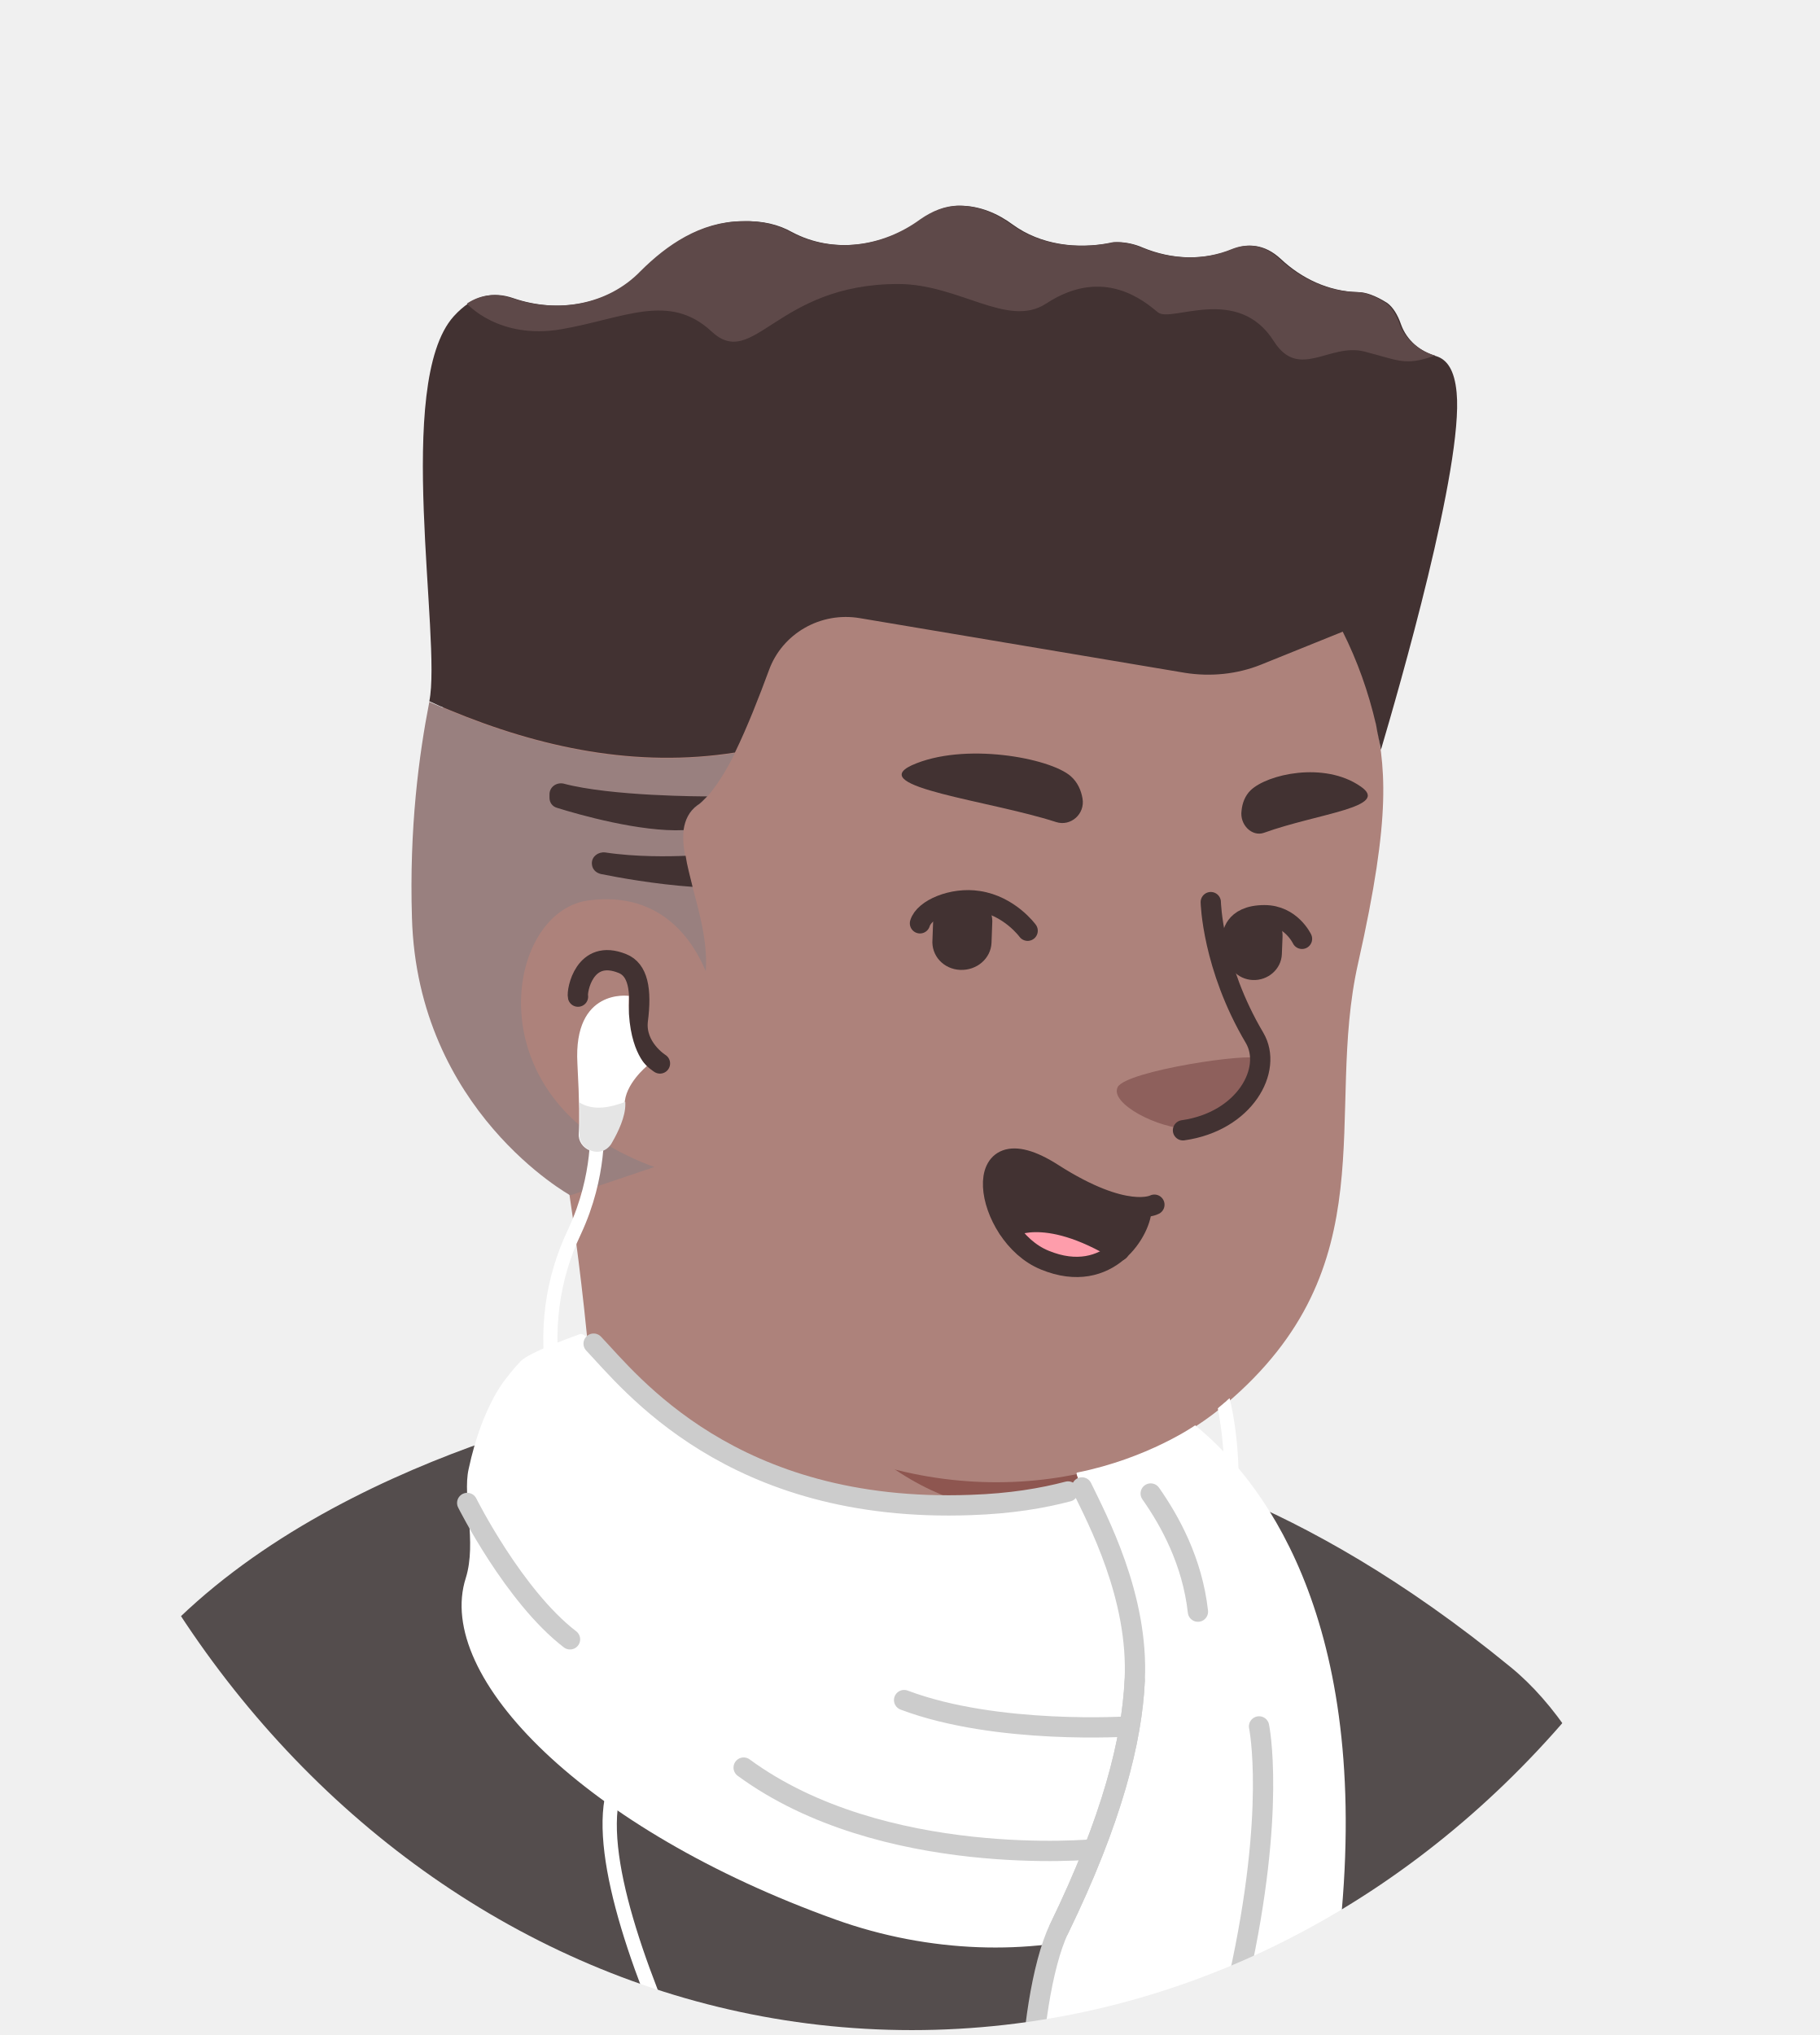
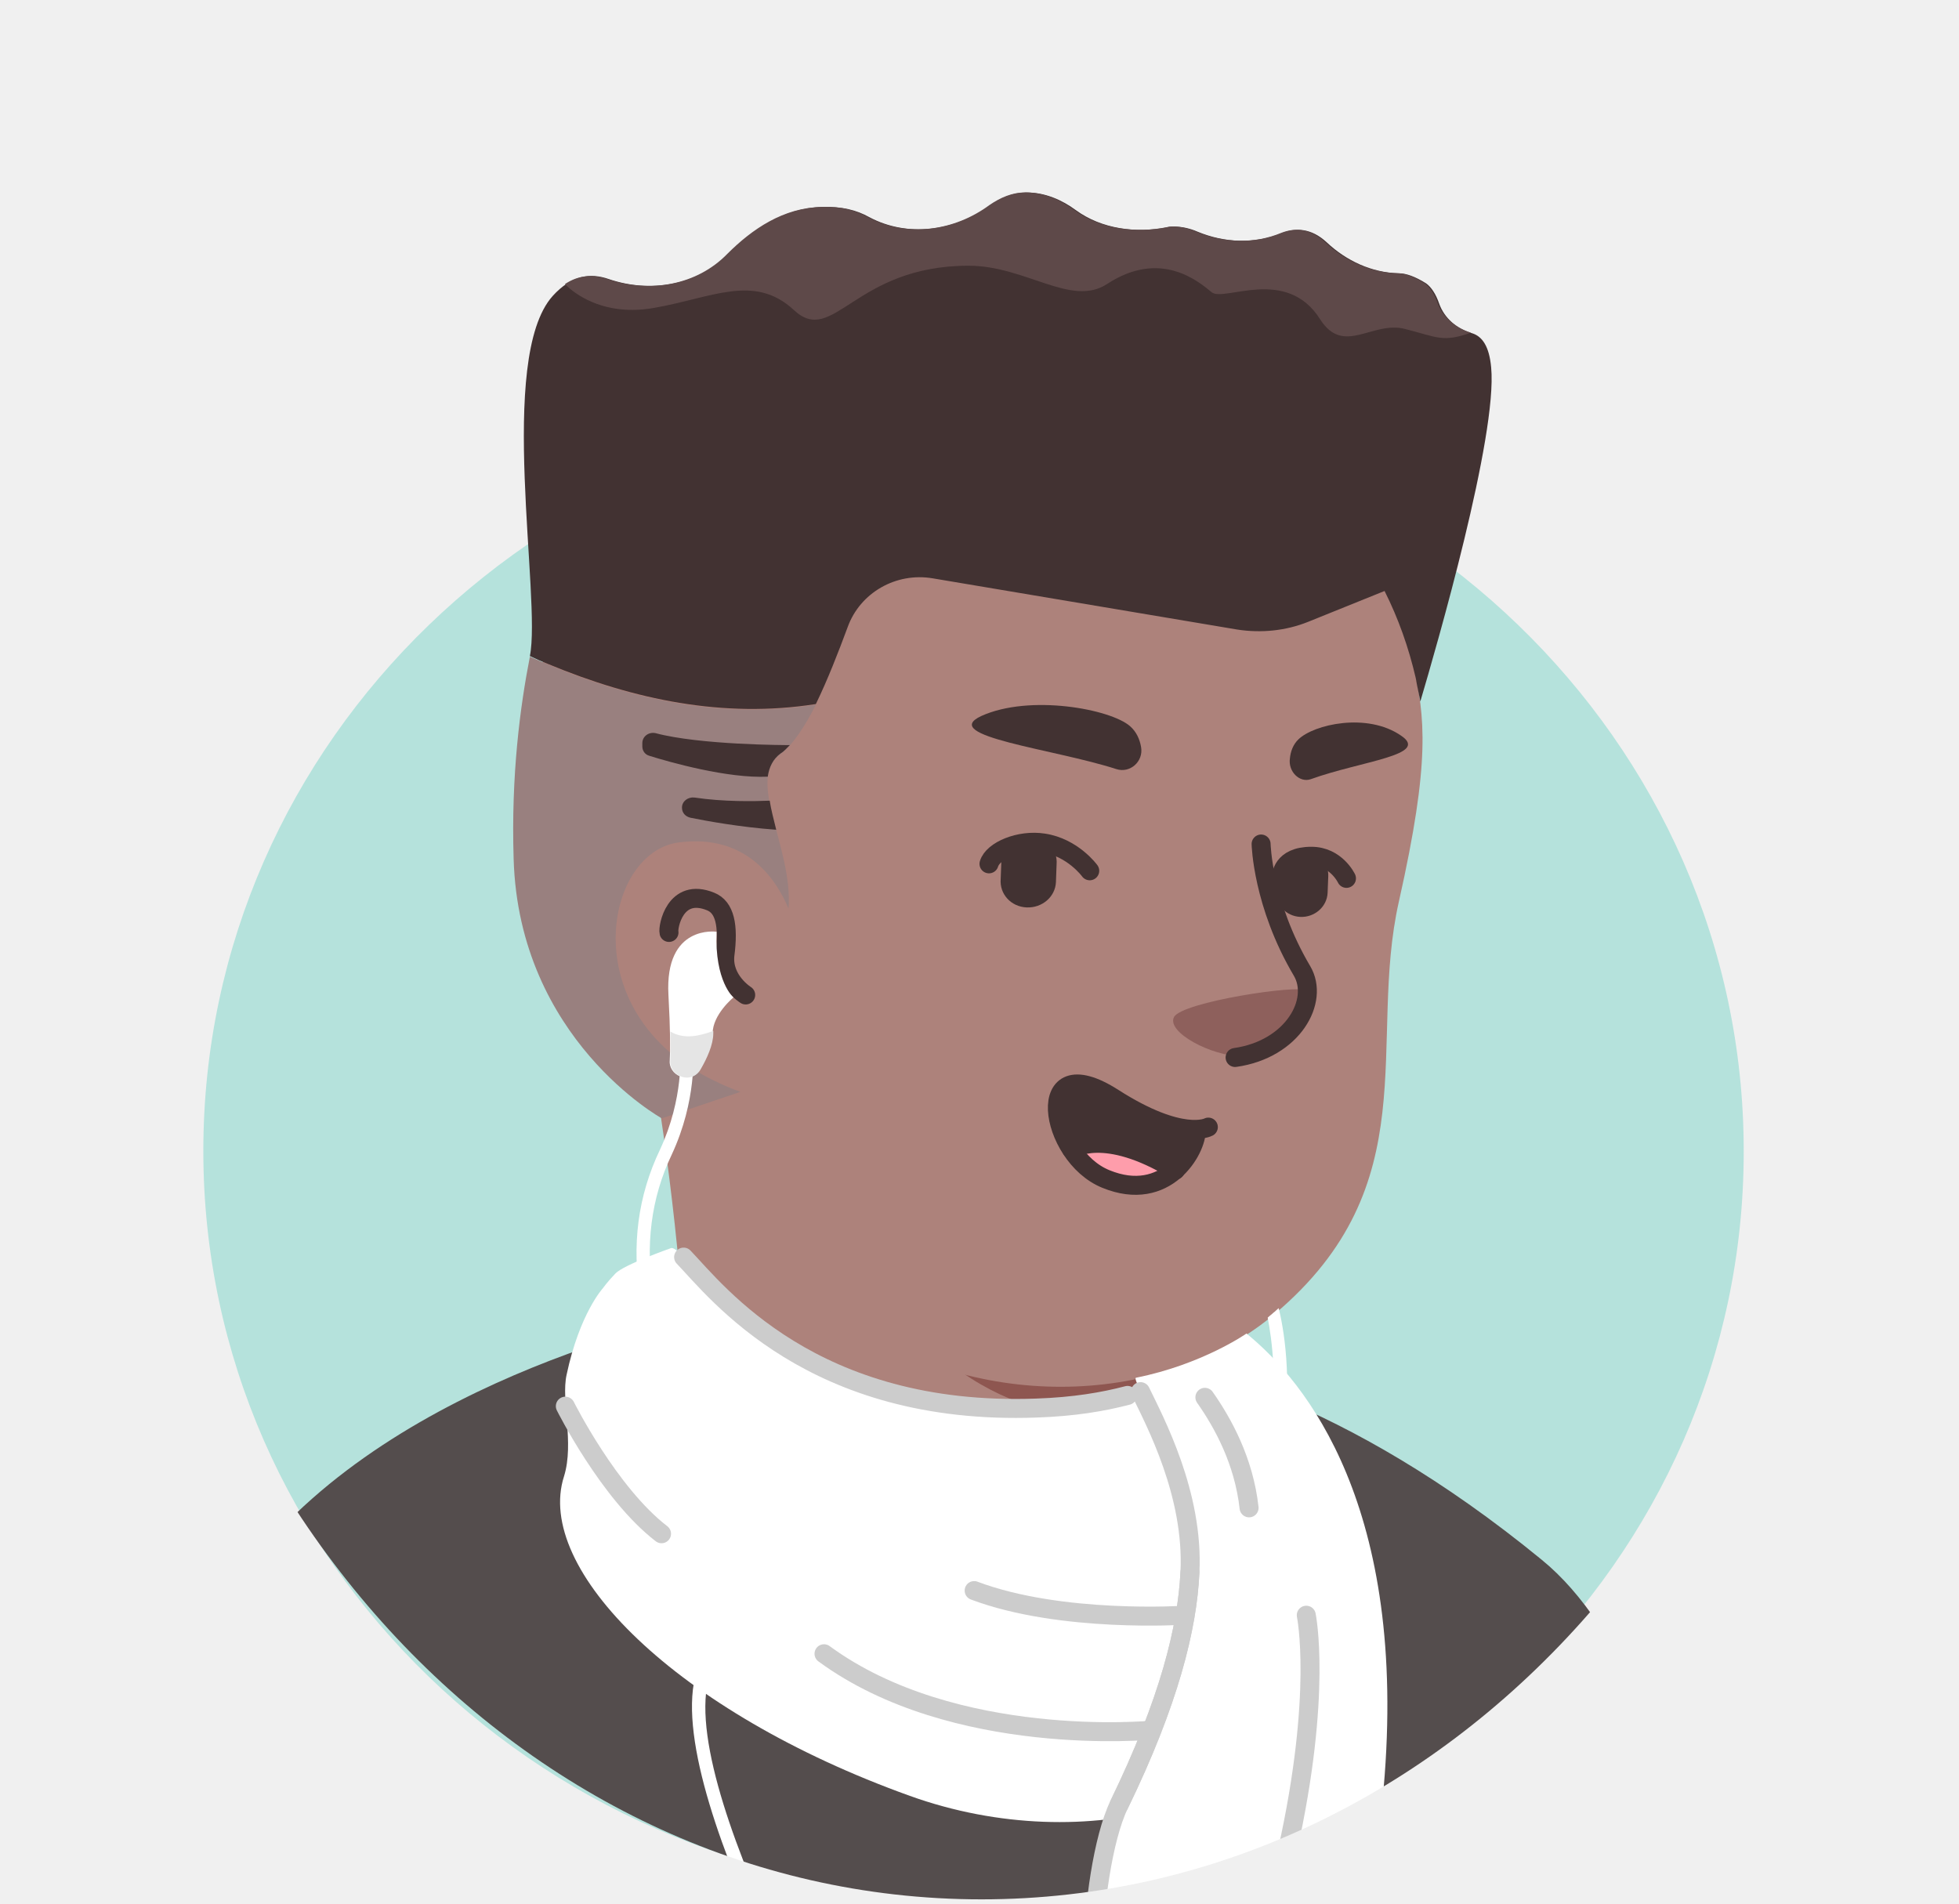
- <svg xmlns="http://www.w3.org/2000/svg" width="186" height="208" viewBox="0 0 186 208" fill="none">
-   <mask id="mask0_17_1805" style="mask-type:alpha" maskUnits="userSpaceOnUse" x="0" y="0" width="186" height="208">
-     <path d="M93.213 207.5C42.018 207.5 0.595 161.141 0.595 104C0.595 46.79 42.079 0.5 93.213 0.5C144.408 0.5 185.831 46.859 185.831 104C185.892 161.21 144.408 207.5 93.213 207.5Z" fill="#F7C0B5" />
+ <svg xmlns="http://www.w3.org/2000/svg" width="214" height="208" viewBox="0 0 214 208" fill="none">
+   <path d="M106.347 206.983C59.841 206.983 22.212 170.591 22.212 125.735C22.212 80.825 59.897 44.487 106.347 44.487C152.853 44.487 190.482 80.879 190.482 125.735C190.537 170.645 152.853 206.983 106.347 206.983Z" fill="#B5E2DC" />
+   <mask id="mask0_17_1803" style="mask-type:alpha" maskUnits="userSpaceOnUse" x="14" y="0" width="186" height="208">
+     <path d="M107.213 207.5C56.018 207.5 14.595 161.141 14.595 104C14.595 46.79 56.079 0.5 107.213 0.5C158.408 0.5 199.831 46.859 199.831 104C199.892 161.21 158.408 207.5 107.213 207.5Z" fill="#F7C0B5" />
  </mask>
-   <g mask="url(#mask0_17_1805)">
-     <path d="M152.375 191.153C151.878 191.498 151.31 191.843 150.813 192.188C150.245 192.533 149.748 192.878 149.18 193.154C148.683 193.43 148.257 193.706 147.76 193.982C147.689 194.051 147.618 194.051 147.547 194.12C145.914 195.086 144.21 195.983 142.506 196.811C142.009 197.087 141.441 197.363 140.944 197.57C140.944 197.57 140.873 197.639 140.802 197.639C140.234 197.915 139.666 198.191 139.098 198.467C137.962 199.019 136.755 199.502 135.619 199.985C135.051 200.261 134.412 200.468 133.844 200.675C133.276 200.882 132.637 201.158 132.069 201.365C131.501 201.572 130.862 201.848 130.294 202.055C130.294 202.055 130.294 202.055 130.223 202.055C129.655 202.262 129.016 202.469 128.448 202.676C127.17 203.09 125.821 203.504 124.543 203.918C124.117 204.056 123.62 204.194 123.194 204.332C121.845 204.746 120.496 205.091 119.147 205.367C118.65 205.505 118.153 205.574 117.585 205.712C116.307 205.988 114.958 206.264 113.68 206.54C113.396 206.609 113.183 206.609 112.899 206.678C112.473 206.747 111.976 206.816 111.55 206.885C110.911 206.954 110.343 207.092 109.704 207.161C109.42 207.23 109.136 207.23 108.852 207.299C108.497 207.368 108.071 207.437 107.645 207.437C106.509 207.575 105.302 207.713 104.166 207.851C103.811 207.92 103.385 207.92 103.03 207.989H102.959C102.462 208.058 101.965 208.058 101.468 208.127C100.971 208.196 100.474 208.196 99.977 208.196C99.693 208.196 99.338 208.265 99.054 208.265C98.486 208.265 97.989 208.334 97.492 208.334C96.782 208.334 96.143 208.403 95.433 208.403C94.723 208.403 94.084 208.403 93.374 208.403C92.877 208.403 92.38 208.403 91.883 208.403C61.992 207.989 35.012 195.638 15.842 176.042C15.842 176.042 15.842 175.973 15.771 175.973C17.972 171.764 26.137 164.174 34.657 157.895C45.449 149.96 60.714 145.061 60.714 145.061C60.714 145.061 70.725 143.474 107.858 150.995C136.187 156.791 148.257 180.32 152.375 191.153Z" fill="#AD827B" />
-     <path d="M115.739 170.108C114.248 177.215 104.592 181.424 88.333 175.076C68.382 167.21 60.714 145.061 60.714 145.061C59.649 129.191 57.164 115.598 57.164 115.598C80.239 113.666 107.503 139.886 107.503 139.886L110.627 152.858C110.911 153.962 111.479 154.928 112.331 155.618C113.822 158.102 116.733 165.554 115.739 170.108Z" fill="#AD827B" />
-     <path d="M112.331 155.687C98.77 154.997 88.759 153.065 78.038 134.366C87.126 142.163 97.847 145.13 109.136 146.51L110.627 152.858C110.911 154.031 111.479 154.997 112.331 155.687Z" fill="#8E5650" />
-     <path d="M140.376 72.542C141.654 78.338 142.293 83.03 138.814 98.486C135.335 113.942 142.009 129.398 125.253 143.543C113.964 153.065 94.226 154.859 78.464 144.44C73.139 140.921 68.24 136.022 64.264 129.605C61.14 124.568 57.519 119.807 53.472 115.46C47.863 109.526 41.118 97.589 44.455 76.475C49.851 42.113 84.854 38.179 105.515 41.975C126.176 45.77 136.897 57.224 140.376 72.542Z" fill="#AD827B" />
-     <path d="M72.429 99.521C72.429 99.521 70.228 89.171 59.862 90.413C50.916 91.517 47.792 112.355 68.098 118.151" fill="#AD827B" />
-     <path d="M67.459 108.698C67.459 108.698 64.903 107.111 65.187 104.351C65.613 101.108 65.187 99.107 63.625 98.486C59.72 96.899 58.939 101.315 59.081 101.867" stroke="#423232" stroke-width="2.074" stroke-miterlimit="10" stroke-linecap="round" stroke-linejoin="round" />
-     <path d="M121.632 115.391C121.632 115.391 124.33 115.529 126.886 112.562C128.306 110.906 129.513 108.836 128.732 108.215C127.951 107.525 115.1 109.457 114.248 111.113C113.396 112.769 118.366 115.391 121.632 115.391Z" fill="#8E605C" />
-     <path d="M123.762 92.207C123.762 92.207 123.904 98.762 128.235 106.076C130.152 109.319 127.241 114.632 120.922 115.529" stroke="#423232" stroke-width="2.074" stroke-miterlimit="10" stroke-linecap="round" stroke-linejoin="round" />
-     <path d="M67.424 151.412C67.424 151.412 66.004 142.856 63.59 143.339C52.372 145.823 19.641 155.069 8.21 179.081C-2.582 201.92 -3.576 233.936 -3.576 233.936H175.982C175.982 233.936 172.716 185.291 154.399 170.387C143.536 161.486 133.738 156.035 125.715 152.723C115.065 148.307 104.344 157.553 101.291 157.346C95.824 157.07 67.424 151.412 67.424 151.412Z" fill="#544D4D" />
-     <path d="M31.569 233.936L28.374 208.337" stroke="white" stroke-width="2.074" stroke-miterlimit="10" stroke-linecap="round" stroke-linejoin="round" />
-     <path d="M155.535 199.643C155.535 199.643 153.404 204.68 154.043 209.717C154.682 214.754 156.528 222.137 153.901 233.936" stroke="white" stroke-width="2.074" stroke-miterlimit="10" stroke-linecap="round" stroke-linejoin="round" />
-     <path d="M59.259 136.37C59.259 136.37 54.147 138.164 53.224 139.13C52.301 140.096 51.875 140.717 51.875 140.717C51.875 140.717 49.319 143.477 47.899 150.17C47.26 152.999 48.751 157.622 47.615 161.279C44.349 171.422 59.827 187.016 85.387 196.193C104.77 203.162 126.141 196.814 129.123 183.704C131.963 171.077 130.259 165.35 128.91 161.279C126.212 153.413 125.36 151.205 121.739 148.169C119.467 146.237 117.905 150.239 109.385 152.516C106.758 153.206 103.563 153.758 99.445 153.896C74.95 154.793 64.584 141.269 60.892 137.405C59.969 136.646 59.543 136.232 59.259 136.37Z" fill="white" />
-     <path d="M109.172 152.447C106.545 153.137 103.35 153.689 99.232 153.827C74.737 154.724 64.371 141.2 60.679 137.336" stroke="#CCCCCC" stroke-width="2.074" stroke-miterlimit="10" stroke-linecap="round" stroke-linejoin="round" />
-     <path d="M122.165 145.685C128.626 150.929 139.844 164.66 137.146 195.365C135.797 210.545 143.394 216.824 141.69 219.239C141.406 219.653 141.051 219.86 140.767 219.929C139.56 220.205 138.424 220.757 137.856 221.861C137.643 222.344 137.288 222.689 136.791 222.965C136.365 223.241 135.868 223.241 135.442 223.172C133.951 222.827 132.318 223.655 131.395 224.897C131.04 225.38 130.614 225.725 129.975 225.863C129.549 226.001 129.123 225.932 128.839 225.863C127.632 225.518 126.283 225.863 125.218 226.691C124.934 226.898 124.65 227.036 124.295 227.036C123.656 227.036 123.159 226.76 122.733 226.346C121.739 225.449 120.319 225.104 118.899 225.587C118.757 225.656 118.686 225.656 118.544 225.656C117.55 225.794 116.769 225.035 116.201 223.724C115.633 222.482 114.284 221.93 112.864 222.068C112.58 222.068 112.296 222.068 111.941 221.999C109.172 221.378 105.622 217.652 105.551 213.098C105.48 208.613 106.545 200.816 108.32 197.159C113.787 185.912 115.775 177.839 116.059 171.767C116.627 160.658 109.385 150.722 110.095 150.515C117.337 149.066 122.165 145.685 122.165 145.685Z" fill="white" />
-     <path d="M108.249 197.159C113.716 185.912 115.704 177.839 115.988 171.767C116.414 163.211 112.154 155.276 110.592 152.033" stroke="#CCCCCC" stroke-width="2.074" stroke-miterlimit="10" stroke-linecap="round" stroke-linejoin="round" />
-     <path d="M105.48 213.098C105.409 208.613 106.474 200.816 108.249 197.159C113.716 185.912 115.704 177.839 115.988 171.767" stroke="#CCCCCC" stroke-width="2.074" stroke-miterlimit="10" stroke-linecap="round" stroke-linejoin="round" />
-     <path d="M111.799 189.017C111.799 189.017 90.215 191.087 76.015 180.668" stroke="#CCCCCC" stroke-width="2.074" stroke-miterlimit="10" stroke-linecap="round" stroke-linejoin="round" />
-     <path d="M117.621 152.654C119.609 155.483 121.881 159.623 122.449 164.729" stroke="#CCCCCC" stroke-width="2.074" stroke-miterlimit="10" stroke-linecap="round" stroke-linejoin="round" />
-     <path d="M126.638 225.863C126.638 225.863 123.017 218.411 126.638 202.196C130.472 184.946 128.697 176.459 128.697 176.459" stroke="#CCCCCC" stroke-width="2.074" stroke-miterlimit="10" stroke-linecap="round" stroke-linejoin="round" />
-     <path d="M47.757 153.62C47.757 153.62 52.514 163.142 58.265 167.558" stroke="#CCCCCC" stroke-width="2.074" stroke-miterlimit="10" stroke-linecap="round" stroke-linejoin="round" />
-     <path d="M115.42 176.459C115.42 176.459 101.93 177.356 92.416 173.768" stroke="#CCCCCC" stroke-width="2.074" stroke-miterlimit="10" stroke-linecap="round" stroke-linejoin="round" />
-     <path d="M98.154 99.134C96.451 99.065 95.172 97.685 95.314 96.029L95.385 94.097C95.457 92.441 96.876 91.199 98.581 91.337C100.285 91.406 101.563 92.786 101.421 94.442L101.35 96.374C101.279 97.961 99.859 99.203 98.154 99.134Z" fill="#423232" />
-     <path d="M128.045 100.169C126.483 100.1 125.276 98.789 125.347 97.271L125.418 95.477C125.489 93.959 126.838 92.786 128.4 92.855C129.962 92.924 131.169 94.235 131.098 95.753L131.027 97.547C130.956 99.065 129.607 100.238 128.045 100.169Z" fill="#423232" />
-     <path d="M105.042 95.132C105.042 95.132 103.196 92.579 100.001 92.096C97.374 91.682 94.463 92.924 94.037 94.373" stroke="#423232" stroke-width="2.074" stroke-miterlimit="10" stroke-linecap="round" stroke-linejoin="round" />
-     <path d="M125.987 95.753C125.987 95.753 125.987 93.545 129.253 93.545C131.951 93.545 133.087 95.96 133.087 95.96" stroke="#423232" stroke-width="2.074" stroke-miterlimit="10" stroke-linecap="round" stroke-linejoin="round" />
-     <path d="M107.952 84.023C109.443 84.506 110.934 83.195 110.65 81.608C110.508 80.78 110.153 79.952 109.443 79.331C107.313 77.468 98.509 75.812 93.184 78.227C88.498 80.435 101.136 81.815 107.952 84.023Z" fill="#423232" />
-     <path d="M129.181 85.127C127.974 85.541 126.696 84.299 126.909 82.85C126.98 82.091 127.264 81.332 127.832 80.78C129.536 79.124 135.358 77.813 139.05 80.366C142.245 82.505 134.719 83.126 129.181 85.127Z" fill="#423232" />
-     <path d="M116.685 123.41C116.754 124.516 115.924 126.451 114.404 127.834C106.593 123.064 103.068 125.553 103.068 125.553C100.303 121.336 100.925 115.599 107.63 119.954C112.33 122.926 115.164 123.41 116.685 123.41Z" fill="#423232" />
-     <path d="M114.404 127.834C112.745 129.285 110.256 130.184 106.87 128.801C105.28 128.179 104.036 126.935 103.068 125.553C103.068 125.553 106.593 123.064 114.404 127.834Z" fill="#FE9DAB" />
-     <path d="M117.998 123.133C117.998 123.133 115.095 124.723 107.63 119.954C98.713 114.217 100.51 126.244 106.8 128.801C113.367 131.497 116.754 125.622 116.685 123.41" stroke="#423232" stroke-width="2.074" stroke-miterlimit="10" stroke-linecap="round" stroke-linejoin="round" />
-     <path d="M103.068 125.553C103.068 125.553 106.593 123.064 114.404 127.834" stroke="#423232" stroke-width="2.074" stroke-miterlimit="10" stroke-linecap="round" stroke-linejoin="round" />
-     <path d="M141.154 76.639C141.012 75.811 140.799 74.983 140.657 74.086C139.876 70.705 138.74 67.531 137.249 64.564L128.871 67.945C126.457 68.911 123.759 69.187 121.132 68.773L87.904 63.184C83.857 62.494 79.952 64.771 78.603 68.497C77.609 71.188 76.402 74.293 75.124 76.915C65.042 78.502 55.244 76.432 45.943 72.568C45.233 72.292 44.594 72.016 43.884 71.671C45.162 65.392 40.263 39.172 46.369 32.341C48.428 30.064 50.487 29.788 52.475 30.478C57.09 32.065 62.273 31.168 65.61 27.718C68.308 25.027 71.716 22.681 75.905 22.612C77.964 22.543 79.597 22.957 80.946 23.716C85.206 25.993 90.389 25.234 94.223 22.405C95.43 21.577 96.708 21.025 98.128 21.025C100.187 21.025 102.033 21.853 103.524 22.957C106.364 25.027 110.127 25.51 113.606 24.82C113.819 24.751 114.032 24.751 114.245 24.751C115.097 24.751 116.02 24.958 116.801 25.303C119.783 26.545 123.12 26.683 126.102 25.441C127.522 24.889 129.226 24.889 130.93 26.476C133.06 28.477 135.829 29.788 138.811 29.857C139.592 29.857 140.586 30.202 141.793 30.961C142.361 31.375 142.858 32.134 143.213 33.169C143.781 34.756 145.13 35.929 146.834 36.412C147.899 36.757 148.68 37.792 148.893 40.138C149.603 47.59 142.929 70.636 141.154 76.639Z" fill="#423232" />
-     <path d="M146.692 36.343C143.568 37.447 143 36.826 139.45 35.929C135.9 35.032 132.776 38.896 130.22 34.894C126.528 29.029 119.712 33.031 118.363 31.927C117.014 30.823 112.825 27.166 106.932 31.03C103.027 33.583 98.057 29.029 91.809 29.029C79.313 29.029 77.041 37.93 72.71 33.859C68.379 29.857 63.764 32.548 57.374 33.652C50.984 34.756 47.718 31.03 47.718 31.03C49.28 29.995 50.842 29.995 52.333 30.478C56.948 32.065 62.131 31.168 65.468 27.718C68.166 25.027 71.574 22.681 75.763 22.612C77.822 22.543 79.455 22.957 80.804 23.716C85.064 25.993 90.247 25.234 94.081 22.405C95.288 21.577 96.566 21.025 97.986 21.025C100.045 21.025 101.891 21.853 103.382 22.957C106.222 25.027 109.985 25.51 113.464 24.82C113.677 24.751 113.89 24.751 114.103 24.751C114.955 24.751 115.878 24.958 116.659 25.303C119.641 26.545 122.978 26.683 125.96 25.441C127.38 24.889 129.084 24.889 130.788 26.476C132.918 28.477 135.687 29.788 138.669 29.857C139.45 29.857 140.444 30.202 141.651 30.961C142.219 31.375 142.716 32.134 143.071 33.169C143.639 34.687 145.059 35.86 146.692 36.343Z" fill="#5E4949" />
-     <path d="M72.142 99.271C70.935 96.373 67.74 91.06 60.214 92.026C52.688 92.923 49.28 107.758 60.356 115.9C63.551 118.177 66.888 119.281 66.888 119.281L58.297 122.179C58.297 122.179 42.677 113.554 42.109 93.82C41.825 84.643 42.819 77.191 43.884 71.74C53.753 76.156 64.261 78.709 75.124 76.984C73.917 79.399 72.568 81.4 71.29 82.366C67.385 85.126 72.639 92.509 72.142 99.271Z" fill="#99807F" />
-     <path d="M72.284 81.4C71.929 81.745 71.645 82.09 71.29 82.297C70.438 82.918 70.012 83.815 69.87 84.85C65.468 85.057 59.149 83.263 56.948 82.573C56.451 82.435 56.167 82.021 56.167 81.538V81.193C56.167 80.434 56.877 79.951 57.587 80.089C62.486 81.4 71.929 81.4 72.284 81.4Z" fill="#423232" />
-     <path d="M70.793 90.647C66.888 90.371 63.125 89.68 61.421 89.335C60.853 89.198 60.498 88.784 60.498 88.231C60.498 87.541 61.137 87.058 61.847 87.127C65.042 87.611 68.45 87.541 70.083 87.472C70.225 88.439 70.509 89.474 70.793 90.647Z" fill="#423232" />
-     <path d="M64.274 101.791C64.274 101.791 58.594 100.963 59.02 108.691C59.233 112.624 59.233 114.763 59.162 115.867C59.091 116.626 59.588 117.316 60.298 117.592C61.15 117.937 62.073 117.592 62.499 116.764C63.138 115.66 63.848 114.142 63.848 112.9C63.848 110.83 66.12 108.967 66.12 108.967C66.12 108.967 64.061 107.242 64.274 101.791Z" fill="white" />
-     <path d="M81.456 234.824C80.888 234.203 58.594 197.15 61.931 183.212C64.203 173.621 61.221 162.581 58.594 152.852C57.529 148.85 56.535 145.124 55.967 141.812C54.973 136.084 55.683 130.633 58.097 125.596C60.724 119.938 60.298 115.039 60.298 114.97L61.718 114.832C61.718 115.039 62.144 120.214 59.375 126.148C57.103 130.909 56.464 136.154 57.387 141.605C57.955 144.848 58.949 148.574 60.014 152.576C62.712 162.443 65.694 173.69 63.351 183.626C60.227 196.874 82.45 233.927 82.592 234.065L81.456 234.824Z" fill="white" />
-     <path d="M59.233 112.693C59.304 114.211 59.233 115.246 59.233 115.867C59.162 116.626 59.659 117.316 60.369 117.592C61.221 117.937 62.144 117.592 62.57 116.764C63.209 115.66 63.919 114.142 63.919 112.9C63.919 112.831 63.919 112.693 63.919 112.624C62.428 113.176 60.724 113.59 59.233 112.693Z" fill="#E5E5E5" />
-     <path d="M126.044 158.579C125.547 161.753 125.476 166.79 125.334 172.655C125.121 183.971 118.234 228.062 114.897 235.031L113.619 234.479C116.814 227.717 123.701 183.833 123.914 172.655C124.056 166.79 124.127 161.684 124.624 158.372C125.689 151.403 124.908 146.159 124.482 143.951C124.695 143.744 124.908 143.606 125.121 143.399C125.334 143.261 125.476 143.054 125.689 142.916C126.115 144.71 127.322 150.437 126.044 158.579Z" fill="white" />
+   <g mask="url(#mask0_17_1803)">
+     <path d="M166.375 191.153C165.878 191.498 165.31 191.843 164.813 192.188C164.245 192.533 163.748 192.878 163.18 193.154C162.683 193.43 162.257 193.706 161.76 193.982C161.689 194.051 161.618 194.051 161.547 194.12C159.914 195.086 158.21 195.983 156.506 196.811C156.009 197.087 155.441 197.363 154.944 197.57C154.944 197.57 154.873 197.639 154.802 197.639C154.234 197.915 153.666 198.191 153.098 198.467C151.962 199.019 150.755 199.502 149.619 199.985C149.051 200.261 148.412 200.468 147.844 200.675C147.276 200.882 146.637 201.158 146.069 201.365C145.501 201.572 144.862 201.848 144.294 202.055C144.294 202.055 144.294 202.055 144.223 202.055C143.655 202.262 143.016 202.469 142.448 202.676C141.17 203.09 139.821 203.504 138.543 203.918C138.117 204.056 137.62 204.194 137.194 204.332C135.845 204.746 134.496 205.091 133.147 205.367C132.65 205.505 132.153 205.574 131.585 205.712C130.307 205.988 128.958 206.264 127.68 206.54C127.396 206.609 127.183 206.609 126.899 206.678C126.473 206.747 125.976 206.816 125.55 206.885C124.911 206.954 124.343 207.092 123.704 207.161C123.42 207.23 123.136 207.23 122.852 207.299C122.497 207.368 122.071 207.437 121.645 207.437C120.509 207.575 119.302 207.713 118.166 207.851C117.811 207.92 117.385 207.92 117.03 207.989H116.959C116.462 208.058 115.965 208.058 115.468 208.127C114.971 208.196 114.474 208.196 113.977 208.196C113.693 208.196 113.338 208.265 113.054 208.265C112.486 208.265 111.989 208.334 111.492 208.334C110.782 208.334 110.143 208.403 109.433 208.403C108.723 208.403 108.084 208.403 107.374 208.403C106.877 208.403 106.38 208.403 105.883 208.403C75.992 207.989 49.012 195.638 29.842 176.042C29.842 176.042 29.842 175.973 29.771 175.973C31.972 171.764 40.137 164.174 48.657 157.895C59.449 149.96 74.714 145.061 74.714 145.061C74.714 145.061 84.725 143.474 121.858 150.995C150.187 156.791 162.257 180.32 166.375 191.153Z" fill="#AD827B" />
+     <path d="M129.739 170.108C128.248 177.215 118.592 181.424 102.333 175.076C82.382 167.21 74.714 145.061 74.714 145.061C73.649 129.191 71.164 115.598 71.164 115.598C94.239 113.666 121.503 139.886 121.503 139.886L124.627 152.858C124.911 153.962 125.479 154.928 126.331 155.618C127.822 158.102 130.733 165.554 129.739 170.108Z" fill="#AD827B" />
+     <path d="M126.331 155.687C112.77 154.997 102.759 153.065 92.038 134.366C101.126 142.163 111.847 145.13 123.136 146.51L124.627 152.858C124.911 154.031 125.479 154.997 126.331 155.687Z" fill="#8E5650" />
+     <path d="M154.376 72.542C155.654 78.338 156.293 83.03 152.814 98.486C149.335 113.942 156.009 129.398 139.253 143.543C127.964 153.065 108.226 154.859 92.464 144.44C87.139 140.921 82.24 136.022 78.264 129.605C75.14 124.568 71.519 119.807 67.472 115.46C61.863 109.526 55.118 97.589 58.455 76.475C63.851 42.113 98.854 38.179 119.515 41.975C140.176 45.77 150.897 57.224 154.376 72.542Z" fill="#AD827B" />
+     <path d="M86.429 99.521C86.429 99.521 84.228 89.171 73.862 90.413C64.916 91.517 61.792 112.355 82.098 118.151" fill="#AD827B" />
+     <path d="M81.459 108.698C81.459 108.698 78.903 107.111 79.187 104.351C79.613 101.108 79.187 99.107 77.625 98.486C73.72 96.899 72.939 101.315 73.081 101.867" stroke="#423232" stroke-width="2.074" stroke-miterlimit="10" stroke-linecap="round" stroke-linejoin="round" />
+     <path d="M135.632 115.391C135.632 115.391 138.33 115.529 140.886 112.562C142.306 110.906 143.513 108.836 142.732 108.215C141.951 107.525 129.1 109.457 128.248 111.113C127.396 112.769 132.366 115.391 135.632 115.391Z" fill="#8E605C" />
+     <path d="M137.762 92.207C137.762 92.207 137.904 98.762 142.235 106.076C144.152 109.319 141.241 114.632 134.922 115.529" stroke="#423232" stroke-width="2.074" stroke-miterlimit="10" stroke-linecap="round" stroke-linejoin="round" />
+     <path d="M81.424 151.412C81.424 151.412 80.004 142.856 77.59 143.339C66.372 145.823 33.641 155.069 22.21 179.081C11.418 201.92 10.424 233.936 10.424 233.936H189.982C189.982 233.936 186.716 185.291 168.399 170.387C157.536 161.486 147.738 156.035 139.715 152.723C129.065 148.307 118.344 157.553 115.291 157.346C109.824 157.07 81.424 151.412 81.424 151.412Z" fill="#544D4D" />
+     <path d="M45.569 233.936L42.374 208.337" stroke="white" stroke-width="2.074" stroke-miterlimit="10" stroke-linecap="round" stroke-linejoin="round" />
+     <path d="M169.535 199.643C169.535 199.643 167.404 204.68 168.043 209.717C168.682 214.754 170.528 222.137 167.901 233.936" stroke="white" stroke-width="2.074" stroke-miterlimit="10" stroke-linecap="round" stroke-linejoin="round" />
+     <path d="M73.259 136.37C73.259 136.37 68.147 138.164 67.224 139.13C66.301 140.096 65.875 140.717 65.875 140.717C65.875 140.717 63.319 143.477 61.899 150.17C61.26 152.999 62.751 157.622 61.615 161.279C58.349 171.422 73.827 187.016 99.387 196.193C118.77 203.162 140.141 196.814 143.123 183.704C145.963 171.077 144.259 165.35 142.91 161.279C140.212 153.413 139.36 151.205 135.739 148.169C133.467 146.237 131.905 150.239 123.385 152.516C120.758 153.206 117.563 153.758 113.445 153.896C88.95 154.793 78.584 141.269 74.892 137.405C73.969 136.646 73.543 136.232 73.259 136.37Z" fill="white" />
+     <path d="M123.172 152.447C120.545 153.137 117.35 153.689 113.232 153.827C88.737 154.724 78.371 141.2 74.679 137.336" stroke="#CCCCCC" stroke-width="2.074" stroke-miterlimit="10" stroke-linecap="round" stroke-linejoin="round" />
+     <path d="M136.165 145.685C142.626 150.929 153.844 164.66 151.146 195.365C149.797 210.545 157.394 216.824 155.69 219.239C155.406 219.653 155.051 219.86 154.767 219.929C153.56 220.205 152.424 220.757 151.856 221.861C151.643 222.344 151.288 222.689 150.791 222.965C150.365 223.241 149.868 223.241 149.442 223.172C147.951 222.827 146.318 223.655 145.395 224.897C145.04 225.38 144.614 225.725 143.975 225.863C143.549 226.001 143.123 225.932 142.839 225.863C141.632 225.518 140.283 225.863 139.218 226.691C138.934 226.898 138.65 227.036 138.295 227.036C137.656 227.036 137.159 226.76 136.733 226.346C135.739 225.449 134.319 225.104 132.899 225.587C132.757 225.656 132.686 225.656 132.544 225.656C131.55 225.794 130.769 225.035 130.201 223.724C129.633 222.482 128.284 221.93 126.864 222.068C126.58 222.068 126.296 222.068 125.941 221.999C123.172 221.378 119.622 217.652 119.551 213.098C119.48 208.613 120.545 200.816 122.32 197.159C127.787 185.912 129.775 177.839 130.059 171.767C130.627 160.658 123.385 150.722 124.095 150.515C131.337 149.066 136.165 145.685 136.165 145.685Z" fill="white" />
+     <path d="M122.249 197.159C127.716 185.912 129.704 177.839 129.988 171.767C130.414 163.211 126.154 155.276 124.592 152.033" stroke="#CCCCCC" stroke-width="2.074" stroke-miterlimit="10" stroke-linecap="round" stroke-linejoin="round" />
+     <path d="M119.48 213.098C119.409 208.613 120.474 200.816 122.249 197.159C127.716 185.912 129.704 177.839 129.988 171.767" stroke="#CCCCCC" stroke-width="2.074" stroke-miterlimit="10" stroke-linecap="round" stroke-linejoin="round" />
+     <path d="M125.799 189.017C125.799 189.017 104.215 191.087 90.015 180.668" stroke="#CCCCCC" stroke-width="2.074" stroke-miterlimit="10" stroke-linecap="round" stroke-linejoin="round" />
+     <path d="M131.621 152.654C133.609 155.483 135.881 159.623 136.449 164.729" stroke="#CCCCCC" stroke-width="2.074" stroke-miterlimit="10" stroke-linecap="round" stroke-linejoin="round" />
+     <path d="M140.638 225.863C140.638 225.863 137.017 218.411 140.638 202.196C144.472 184.946 142.697 176.459 142.697 176.459" stroke="#CCCCCC" stroke-width="2.074" stroke-miterlimit="10" stroke-linecap="round" stroke-linejoin="round" />
+     <path d="M61.757 153.62C61.757 153.62 66.514 163.142 72.265 167.558" stroke="#CCCCCC" stroke-width="2.074" stroke-miterlimit="10" stroke-linecap="round" stroke-linejoin="round" />
+     <path d="M129.42 176.459C129.42 176.459 115.93 177.356 106.416 173.768" stroke="#CCCCCC" stroke-width="2.074" stroke-miterlimit="10" stroke-linecap="round" stroke-linejoin="round" />
+     <path d="M112.155 99.134C110.451 99.065 109.173 97.685 109.315 96.029L109.386 94.097C109.457 92.441 110.877 91.199 112.581 91.337C114.285 91.406 115.563 92.786 115.421 94.442L115.35 96.374C115.279 97.961 113.859 99.203 112.155 99.134Z" fill="#423232" />
+     <path d="M142.045 100.169C140.483 100.1 139.276 98.789 139.347 97.271L139.418 95.477C139.489 93.959 140.838 92.786 142.4 92.855C143.962 92.924 145.169 94.235 145.098 95.753L145.027 97.547C144.956 99.065 143.607 100.238 142.045 100.169Z" fill="#423232" />
+     <path d="M119.042 95.132C119.042 95.132 117.196 92.579 114.001 92.096C111.374 91.682 108.463 92.924 108.037 94.373" stroke="#423232" stroke-width="2.074" stroke-miterlimit="10" stroke-linecap="round" stroke-linejoin="round" />
+     <path d="M139.987 95.753C139.987 95.753 139.987 93.545 143.253 93.545C145.951 93.545 147.087 95.96 147.087 95.96" stroke="#423232" stroke-width="2.074" stroke-miterlimit="10" stroke-linecap="round" stroke-linejoin="round" />
+     <path d="M121.952 84.023C123.443 84.506 124.934 83.195 124.65 81.608C124.508 80.78 124.153 79.952 123.443 79.331C121.313 77.468 112.509 75.812 107.184 78.227C102.498 80.435 115.136 81.815 121.952 84.023Z" fill="#423232" />
+     <path d="M143.181 85.127C141.974 85.541 140.696 84.299 140.909 82.85C140.98 82.091 141.264 81.332 141.832 80.78C143.536 79.124 149.358 77.813 153.05 80.366C156.245 82.505 148.719 83.126 143.181 85.127Z" fill="#423232" />
+     <path d="M130.685 123.41C130.754 124.516 129.924 126.451 128.404 127.834C120.593 123.064 117.068 125.553 117.068 125.553C114.303 121.336 114.925 115.599 121.63 119.954C126.33 122.926 129.164 123.41 130.685 123.41Z" fill="#423232" />
+     <path d="M128.404 127.834C126.745 129.285 124.256 130.184 120.87 128.801C119.28 128.179 118.036 126.935 117.068 125.553C117.068 125.553 120.593 123.064 128.404 127.834Z" fill="#FE9DAB" />
+     <path d="M131.998 123.133C131.998 123.133 129.095 124.723 121.63 119.954C112.713 114.217 114.51 126.244 120.8 128.801C127.367 131.497 130.754 125.622 130.685 123.41" stroke="#423232" stroke-width="2.074" stroke-miterlimit="10" stroke-linecap="round" stroke-linejoin="round" />
+     <path d="M117.068 125.553C117.068 125.553 120.593 123.064 128.404 127.834" stroke="#423232" stroke-width="2.074" stroke-miterlimit="10" stroke-linecap="round" stroke-linejoin="round" />
+     <path d="M155.154 76.639C155.012 75.811 154.799 74.983 154.657 74.086C153.876 70.705 152.74 67.531 151.249 64.564L142.871 67.945C140.457 68.911 137.759 69.187 135.132 68.773L101.904 63.184C97.857 62.494 93.952 64.771 92.603 68.497C91.609 71.188 90.402 74.293 89.124 76.915C79.042 78.502 69.244 76.432 59.943 72.568C59.233 72.292 58.594 72.016 57.884 71.671C59.162 65.392 54.263 39.172 60.369 32.341C62.428 30.064 64.487 29.788 66.475 30.478C71.09 32.065 76.273 31.168 79.61 27.718C82.308 25.027 85.716 22.681 89.905 22.612C91.964 22.543 93.597 22.957 94.946 23.716C99.206 25.993 104.389 25.234 108.223 22.405C109.43 21.577 110.708 21.025 112.128 21.025C114.187 21.025 116.033 21.853 117.524 22.957C120.364 25.027 124.127 25.51 127.606 24.82C127.819 24.751 128.032 24.751 128.245 24.751C129.097 24.751 130.02 24.958 130.801 25.303C133.783 26.545 137.12 26.683 140.102 25.441C141.522 24.889 143.226 24.889 144.93 26.476C147.06 28.477 149.829 29.788 152.811 29.857C153.592 29.857 154.586 30.202 155.793 30.961C156.361 31.375 156.858 32.134 157.213 33.169C157.781 34.756 159.13 35.929 160.834 36.412C161.899 36.757 162.68 37.792 162.893 40.138C163.603 47.59 156.929 70.636 155.154 76.639Z" fill="#423232" />
+     <path d="M160.692 36.343C157.568 37.447 157 36.826 153.45 35.929C149.9 35.032 146.776 38.896 144.22 34.894C140.528 29.029 133.712 33.031 132.363 31.927C131.014 30.823 126.825 27.166 120.932 31.03C117.027 33.583 112.057 29.029 105.809 29.029C93.313 29.029 91.041 37.93 86.71 33.859C82.379 29.857 77.764 32.548 71.374 33.652C64.984 34.756 61.718 31.03 61.718 31.03C63.28 29.995 64.842 29.995 66.333 30.478C70.948 32.065 76.131 31.168 79.468 27.718C82.166 25.027 85.574 22.681 89.763 22.612C91.822 22.543 93.455 22.957 94.804 23.716C99.064 25.993 104.247 25.234 108.081 22.405C109.288 21.577 110.566 21.025 111.986 21.025C114.045 21.025 115.891 21.853 117.382 22.957C120.222 25.027 123.985 25.51 127.464 24.82C127.677 24.751 127.89 24.751 128.103 24.751C128.955 24.751 129.878 24.958 130.659 25.303C133.641 26.545 136.978 26.683 139.96 25.441C141.38 24.889 143.084 24.889 144.788 26.476C146.918 28.477 149.687 29.788 152.669 29.857C153.45 29.857 154.444 30.202 155.651 30.961C156.219 31.375 156.716 32.134 157.071 33.169C157.639 34.687 159.059 35.86 160.692 36.343Z" fill="#5E4949" />
+     <path d="M86.142 99.271C84.935 96.373 81.74 91.06 74.214 92.026C66.688 92.923 63.28 107.758 74.356 115.9C77.551 118.177 80.888 119.281 80.888 119.281L72.297 122.179C72.297 122.179 56.677 113.554 56.109 93.82C55.825 84.643 56.819 77.191 57.884 71.74C67.753 76.156 78.261 78.709 89.124 76.984C87.917 79.399 86.568 81.4 85.29 82.366C81.385 85.126 86.639 92.509 86.142 99.271Z" fill="#99807F" />
+     <path d="M86.284 81.4C85.929 81.745 85.645 82.09 85.29 82.297C84.438 82.918 84.012 83.815 83.87 84.85C79.468 85.057 73.149 83.263 70.948 82.573C70.451 82.435 70.167 82.021 70.167 81.538V81.193C70.167 80.434 70.877 79.951 71.587 80.089C76.486 81.4 85.929 81.4 86.284 81.4Z" fill="#423232" />
+     <path d="M84.793 90.647C80.888 90.371 77.125 89.68 75.421 89.335C74.853 89.198 74.498 88.784 74.498 88.231C74.498 87.541 75.137 87.058 75.847 87.127C79.042 87.611 82.45 87.541 84.083 87.472C84.225 88.439 84.509 89.474 84.793 90.647Z" fill="#423232" />
+     <path d="M78.274 101.791C78.274 101.791 72.594 100.963 73.02 108.691C73.233 112.624 73.233 114.763 73.162 115.867C73.091 116.626 73.588 117.316 74.298 117.592C75.15 117.937 76.073 117.592 76.499 116.764C77.138 115.66 77.848 114.142 77.848 112.9C77.848 110.83 80.12 108.967 80.12 108.967C80.12 108.967 78.061 107.242 78.274 101.791Z" fill="white" />
+     <path d="M95.456 234.824C94.888 234.203 72.594 197.15 75.931 183.212C78.203 173.621 75.221 162.581 72.594 152.852C71.529 148.85 70.535 145.124 69.967 141.812C68.973 136.084 69.683 130.633 72.097 125.596C74.724 119.938 74.298 115.039 74.298 114.97L75.718 114.832C75.718 115.039 76.144 120.214 73.375 126.148C71.103 130.909 70.464 136.154 71.387 141.605C71.955 144.848 72.949 148.574 74.014 152.576C76.712 162.443 79.694 173.69 77.351 183.626C74.227 196.874 96.45 233.927 96.592 234.065L95.456 234.824Z" fill="white" />
+     <path d="M73.233 112.693C73.304 114.211 73.233 115.246 73.233 115.867C73.162 116.626 73.659 117.316 74.369 117.592C75.221 117.937 76.144 117.592 76.57 116.764C77.209 115.66 77.919 114.142 77.919 112.9C77.919 112.831 77.919 112.693 77.919 112.624C76.428 113.176 74.724 113.59 73.233 112.693Z" fill="#E5E5E5" />
+     <path d="M140.044 158.579C139.547 161.753 139.476 166.79 139.334 172.655C139.121 183.971 132.234 228.062 128.897 235.031L127.619 234.479C130.814 227.717 137.701 183.833 137.914 172.655C138.056 166.79 138.127 161.684 138.624 158.372C139.689 151.403 138.908 146.159 138.482 143.951C138.695 143.744 138.908 143.606 139.121 143.399C139.334 143.261 139.476 143.054 139.689 142.916C140.115 144.71 141.322 150.437 140.044 158.579Z" fill="white" />
  </g>
</svg>
